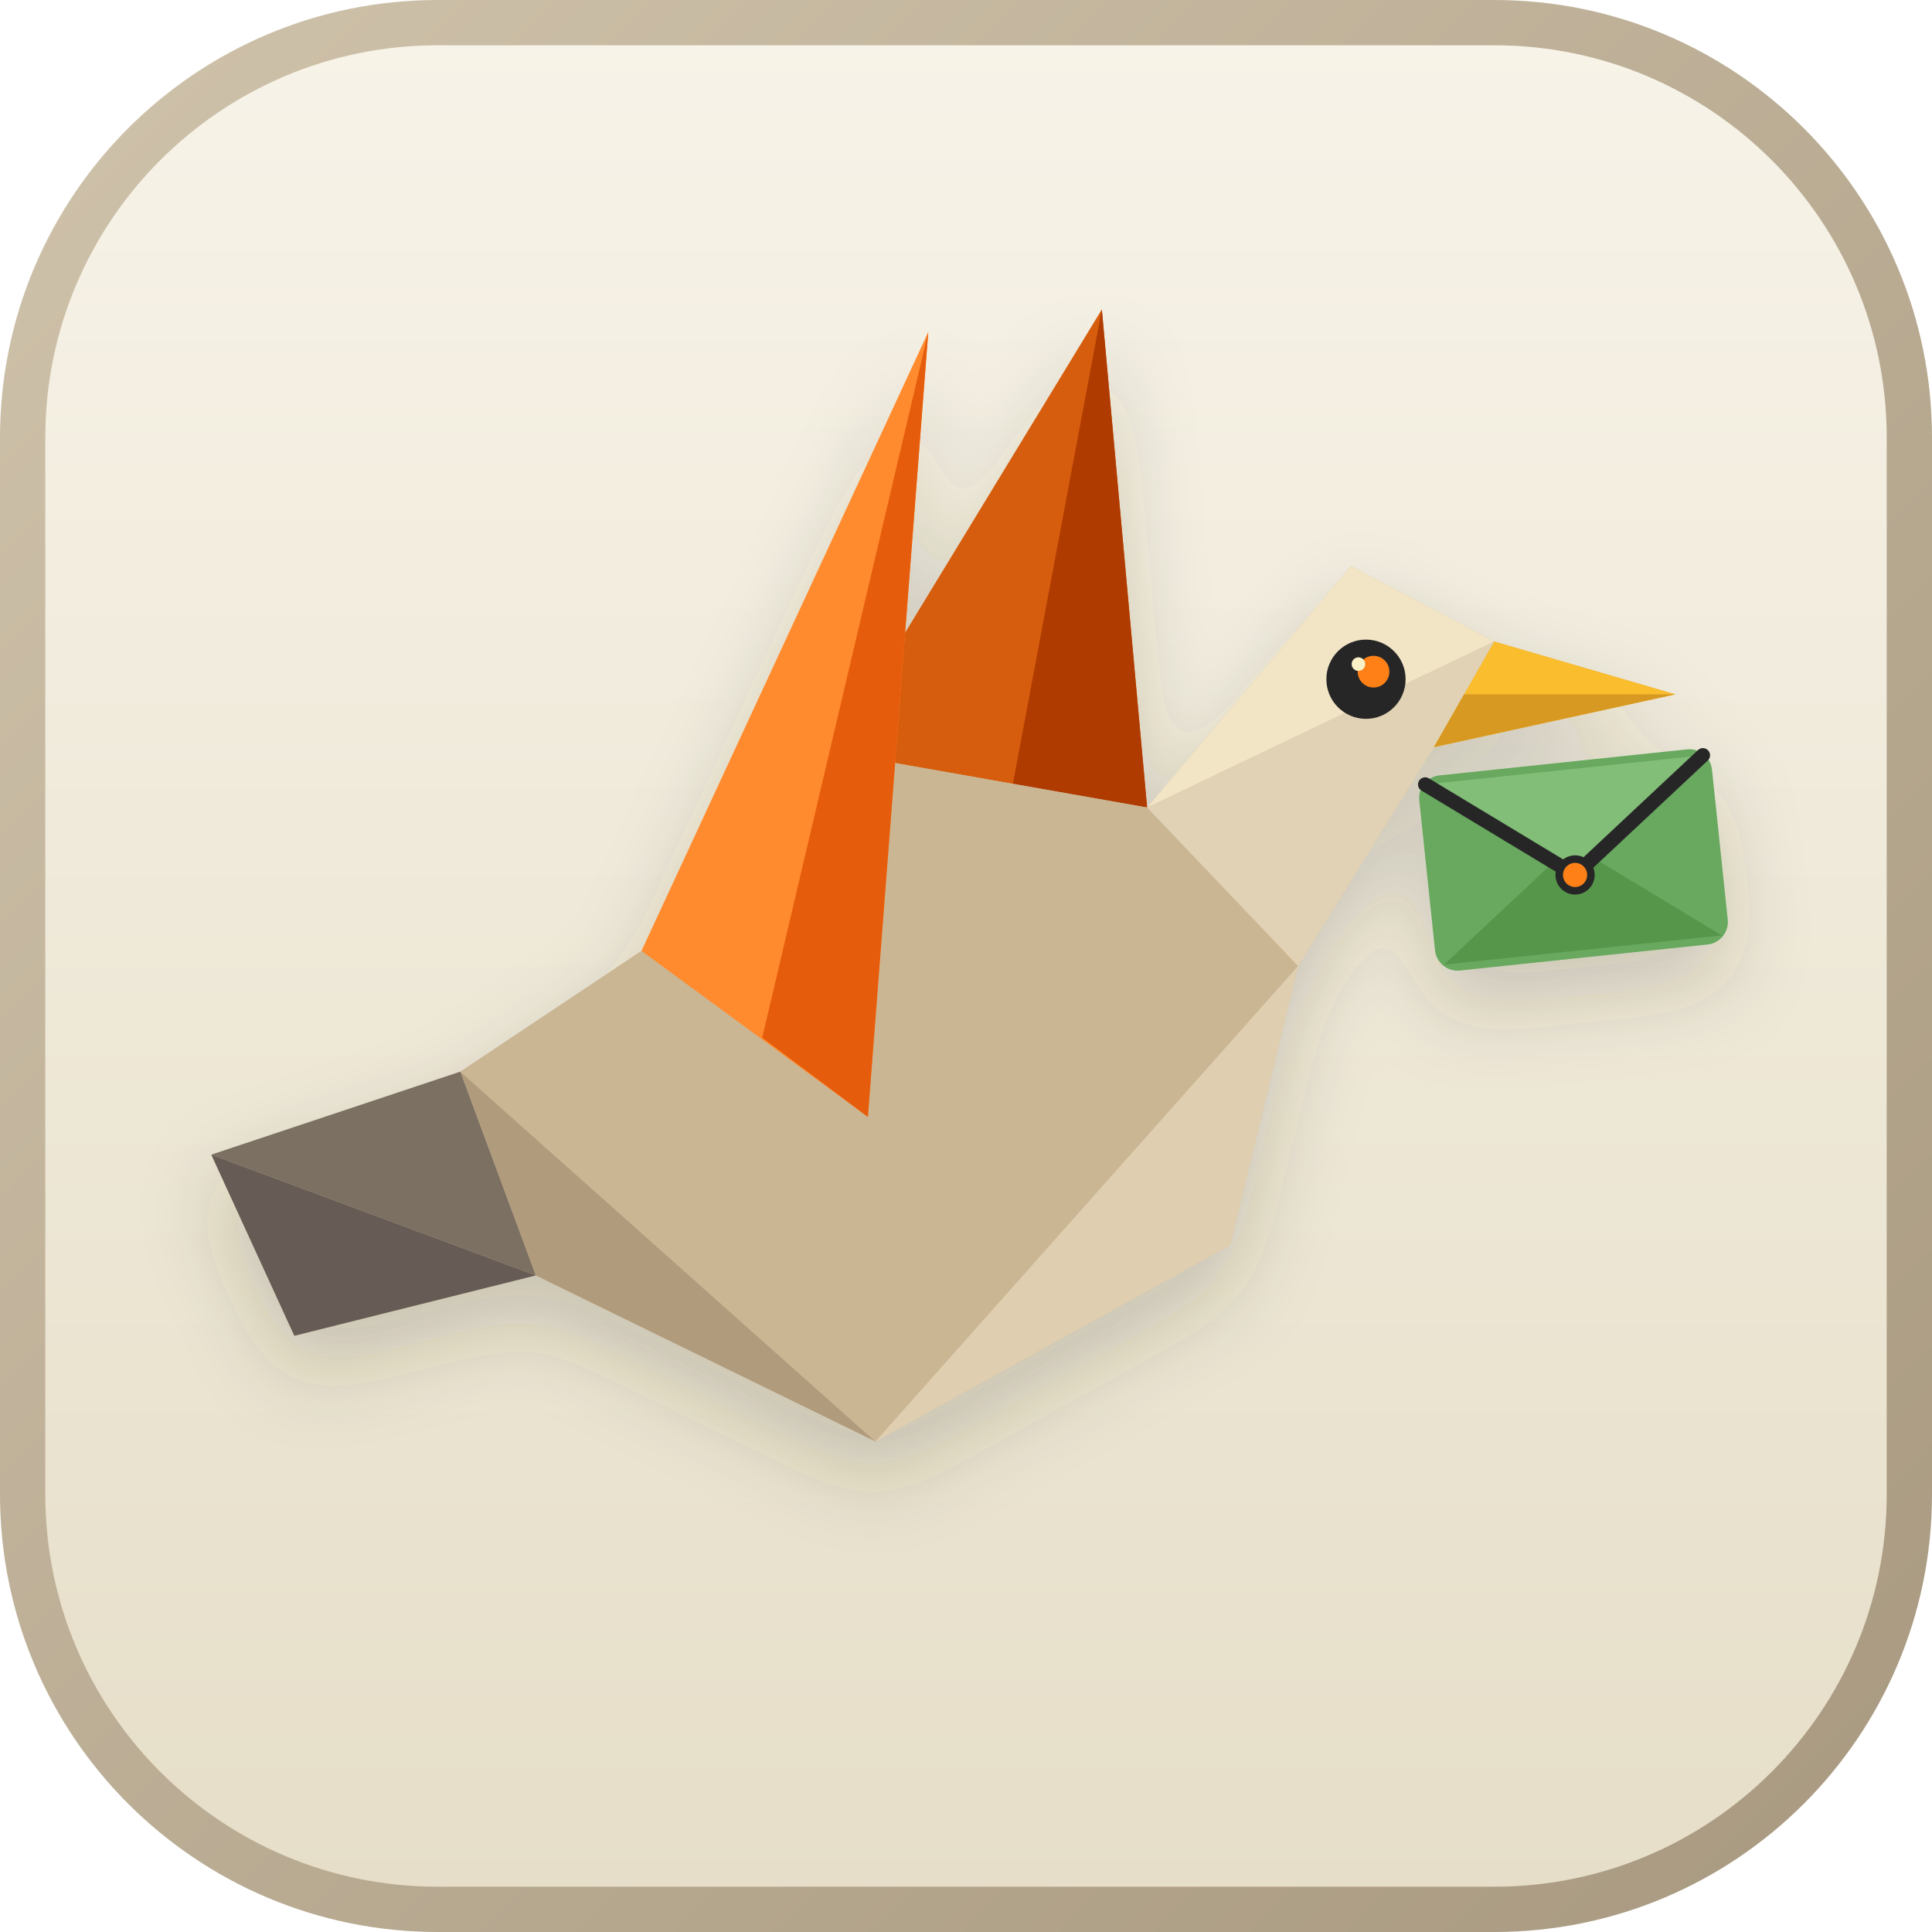
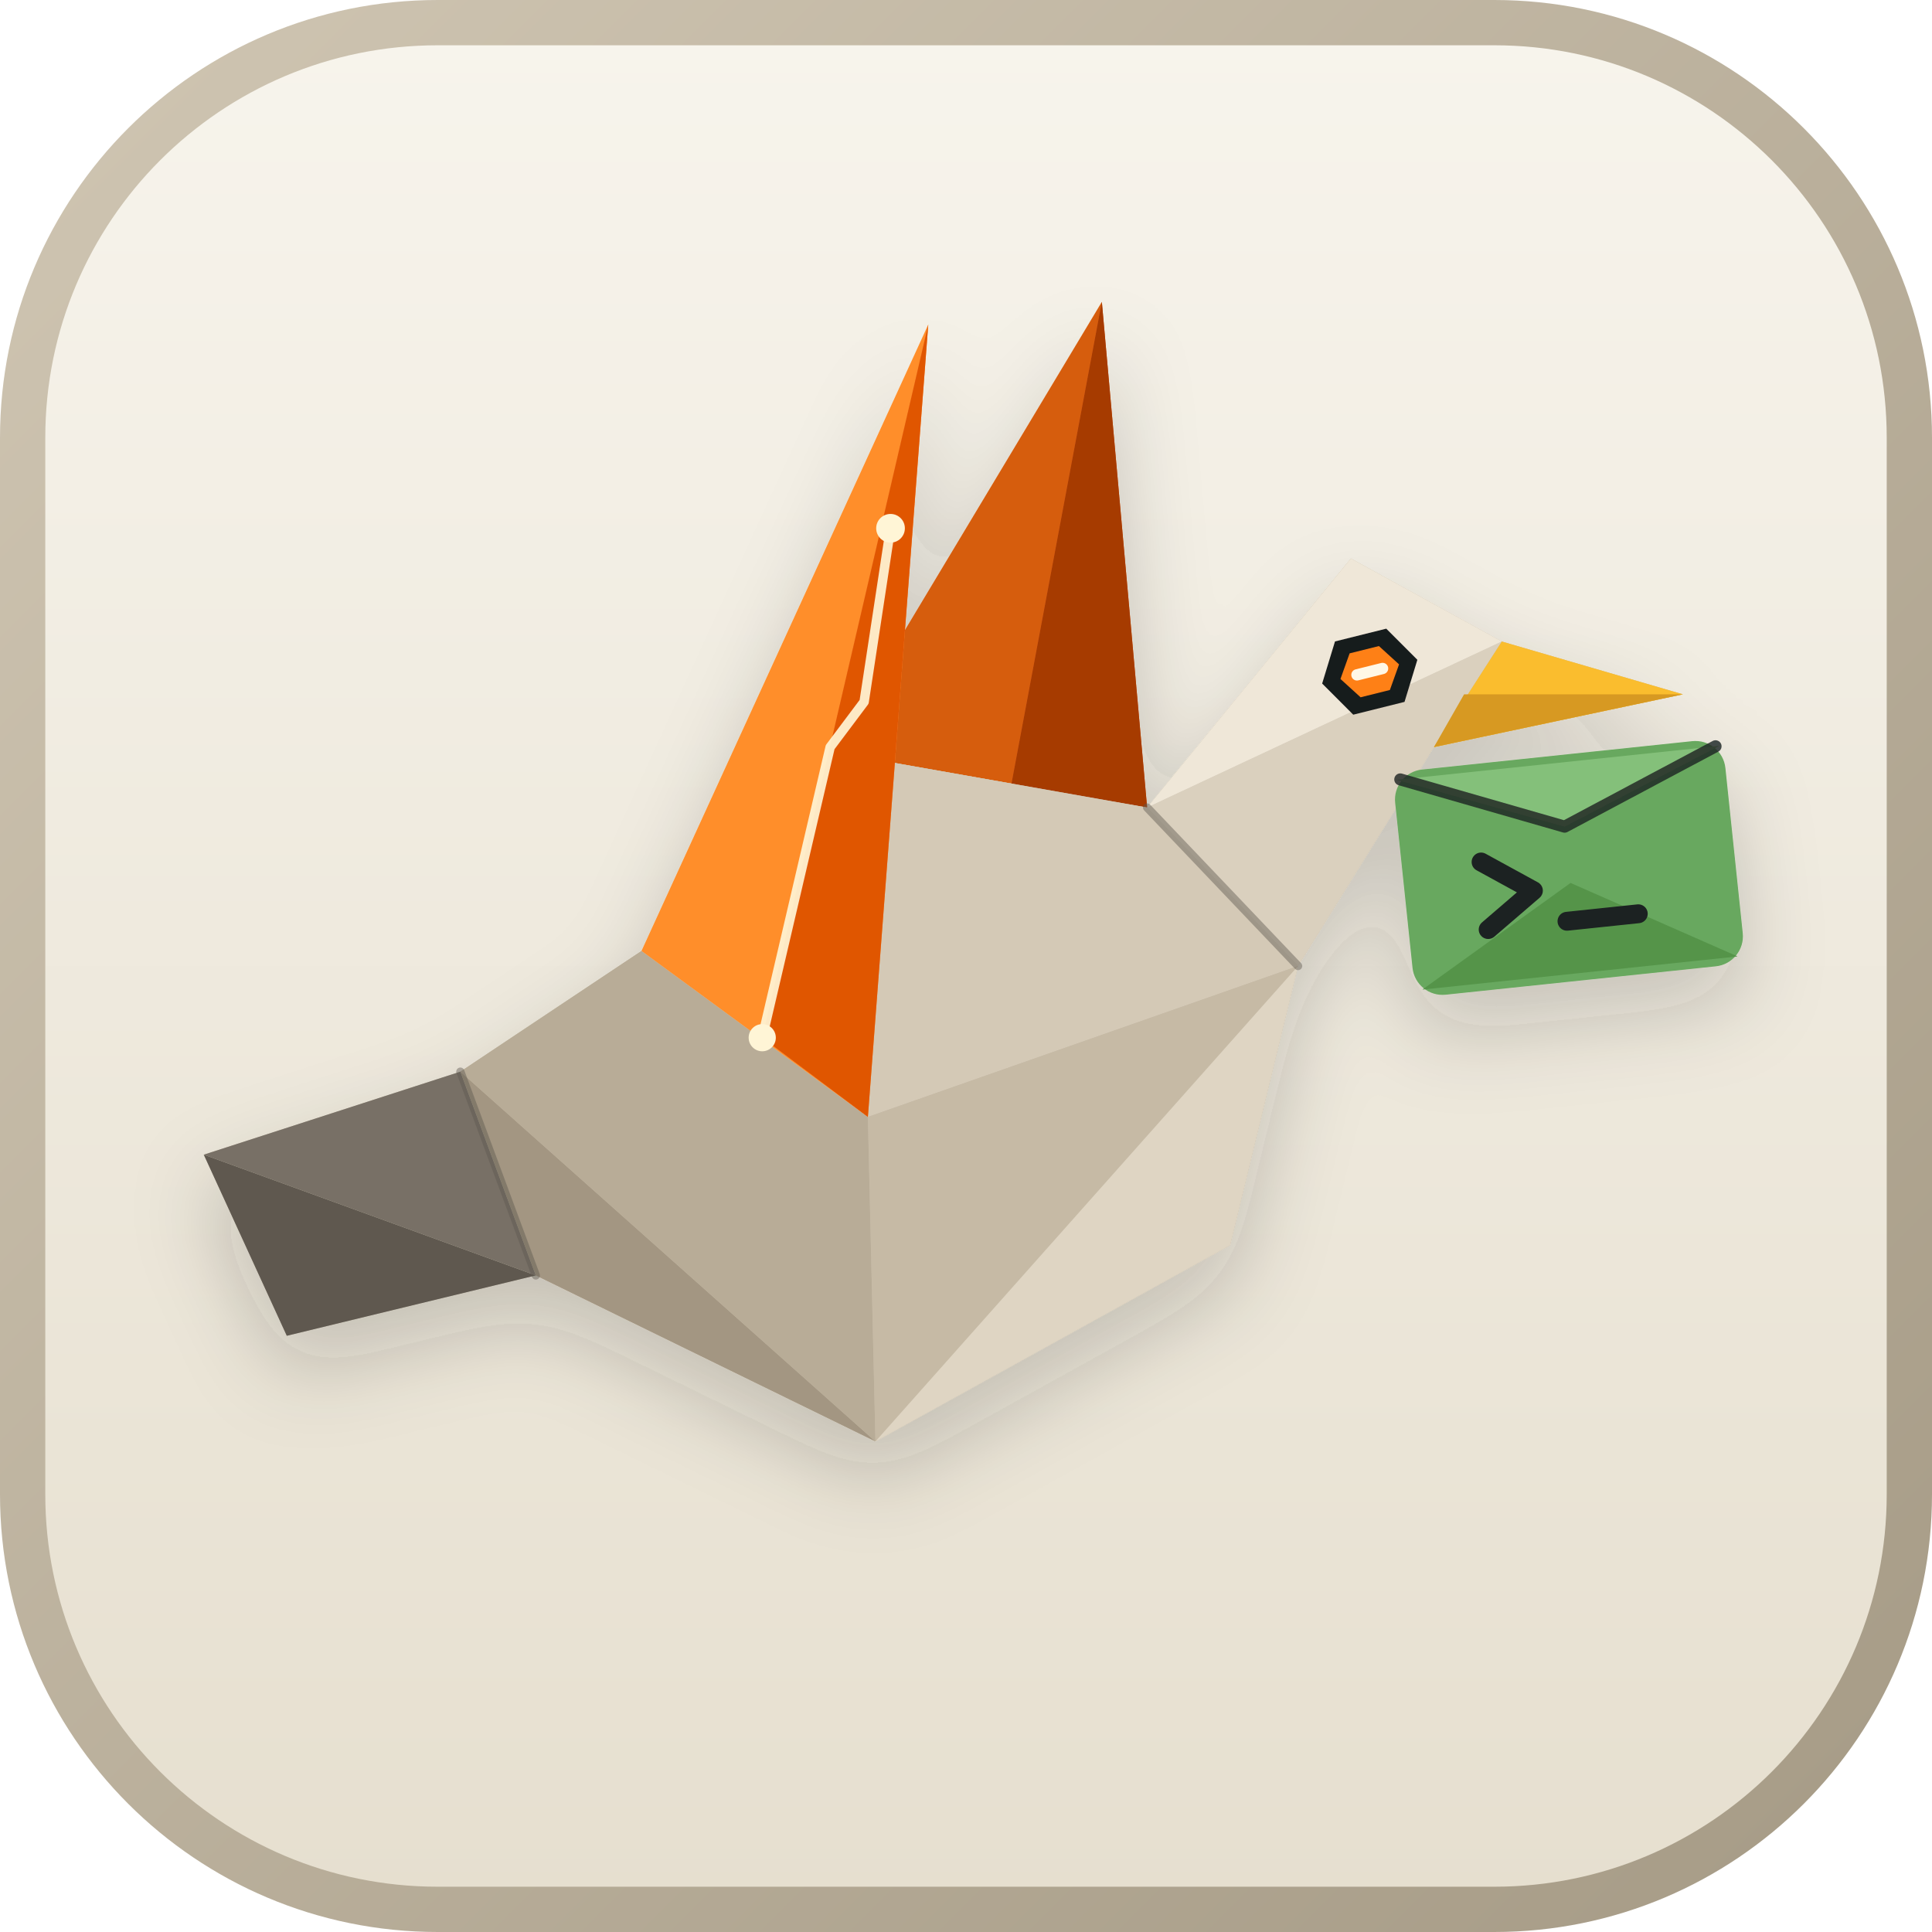
<svg xmlns="http://www.w3.org/2000/svg" viewBox="0 0 512 512" width="512" height="512">
  <defs>
    <linearGradient id="bg" x1="0" y1="0" x2="0" y2="1">
-       <stop offset="0%" stop-color="#F7F3E8" />
-       <stop offset="100%" stop-color="#E6DEC8" />
+       <stop offset="0%" stop-color="#F7F4EC" />
+       <stop offset="100%" stop-color="#E6DFCF" />
    </linearGradient>
    <linearGradient id="border" x1="0" y1="0" x2="1" y2="1">
-       <stop offset="0%" stop-color="#CFC2AA" />
-       <stop offset="100%" stop-color="#A89980" />
+       <stop offset="0%" stop-color="#CFC5B2" />
+       <stop offset="100%" stop-color="#A69B86" />
    </linearGradient>
    <filter id="drop" x="-10%" y="-10%" width="125%" height="125%">
-       <feDropShadow dx="0" dy="10" stdDeviation="11" flood-color="#3C3226" flood-opacity="0.20" />
+       <feDropShadow dx="0" dy="10" stdDeviation="11" flood-color="#2E2922" flood-opacity="0.20" />
    </filter>
  </defs>
  <rect x="6" y="6" width="500" height="500" rx="110" fill="url(#bg)" stroke="url(#border)" stroke-width="12" />
  <g filter="url(#drop)">
-     <path d="M 208 220 L 292 82 L 304 214 L 236 206 Z" fill="#D65D0E" />
-     <path d="M 268 210 L 292 82 L 304 214 Z" fill="#AF3A03" />
-     <path d="M 56 306 L 122 284 L 170 252 L 236 202 L 304 214 L 358 150 L 396 170 L 444 184 L 380 198 L 344 256 L 326 330 L 232 382 L 142 338 L 78 354 Z" fill="#CBB694" />
-     <path d="M 56 306 L 142 338 L 78 354 Z" fill="#665C54" />
-     <path d="M 56 306 L 122 284 L 142 338 Z" fill="#7C6F64" />
-     <path d="M 122 284 L 142 338 L 232 382 Z" fill="#B09B7C" />
-     <path d="M 122 284 L 232 382 L 344 256 L 304 214 L 236 202 L 170 252 Z" fill="#CBB694" />
-     <path d="M 232 382 L 326 330 L 344 256 Z" fill="#DFCEB0" />
-     <path d="M 304 214 L 396 170 L 380 198 L 344 256 Z" fill="#E2D2B5" />
-     <path d="M 304 214 L 358 150 L 396 170 Z" fill="#F2E5C6" />
-     <path d="M 396 170 L 444 184 L 380 198 Z" fill="#FABD2F" />
-     <path d="M 388 184 L 444 184 L 380 198 Z" fill="#D79921" />
-     <path d="M 170 252 L 246 88 L 230 296 Z" fill="#FF8B2E" />
-     <path d="M 202 275 L 246 88 L 230 296 Z" fill="#E65C08" />
-     <circle cx="362" cy="180" r="10.5" fill="#282828" />
-     <circle cx="364" cy="178" r="4.2" fill="#FE8019" />
-     <circle cx="360" cy="176" r="1.8" fill="#FBF1C7" />
-     <g transform="rotate(-6 416 228)">
-       <rect x="378" y="202" width="78" height="52" rx="6" fill="#68A85E" />
-       <path d="M 380 252 L 417 224 L 454 252 Z" fill="#56964C" />
-       <path d="M 379 204 L 417 232 L 455 204 Z" fill="#82BE78" />
-       <path d="M 380 204 L 417 232 L 454 204" fill="none" stroke="#282828" stroke-width="3.8" stroke-linecap="round" stroke-linejoin="round" />
-       <circle cx="417" cy="232" r="4.2" fill="#FE8019" stroke="#282828" stroke-width="2" />
+     <path d="M 208 220 L 292 80 L 304 214 L 236 202 Z" fill="#D65D0E" />
+     <path d="M 268 208 L 292 80 L 304 214 Z" fill="#A63A04" />
+     <path d="M 54 306 L 122 284 L 170 252 L 236 202 L 304 214 L 358 148 L 398 170 L 446 184 L 380 198 L 344 256 L 326 330 L 232 382 L 142 338 L 76 354 Z" fill="#C4B9A6" />
+     <path d="M 54 306 L 142 338 L 76 354 Z" fill="#5E5850" />
+     <path d="M 54 306 L 122 284 L 142 338 Z" fill="#787066" />
+     <path d="M 122 284 L 142 338 L 232 382 Z" fill="#A39682" />
+     <path d="M 122 284 L 170 252 L 230 296 L 232 382 Z" fill="#B8AC97" />
+     <path d="M 170 252 L 236 202 L 304 214 L 344 256 L 230 296 Z" fill="#D4C9B6" />
+     <path d="M 230 296 L 344 256 L 232 382 Z" fill="#C6BAA5" />
+     <path d="M 232 382 L 326 330 L 344 256 Z" fill="#DFD5C3" />
+     <path d="M 304 214 L 398 170 L 380 198 L 344 256 Z" fill="#DAD0BE" />
+     <path d="M 304 214 L 358 148 L 398 170 Z" fill="#EFE7D8" />
+     <path d="M 122 284 L 142 338 M 304 214 L 344 256" fill="none" stroke="#5E5850" stroke-width="2.2" stroke-linecap="round" opacity="0.45" />
+     <path d="M 398 170 L 446 184 L 380 198 Z" fill="#FABD2F" />
+     <path d="M 388 184 L 446 184 L 380 198 Z" fill="#D79921" />
+     <path d="M 170 252 L 246 86 L 230 296 Z" fill="#FF8E2B" />
+     <path d="M 202 275 L 246 86 L 230 296 Z" fill="#E05606" />
+     <path d="M 202 275 L 220 198 L 229 186 L 236 140" fill="none" stroke="#FFF5D6" stroke-width="2.5" stroke-linecap="round" stroke-linejoin="round" opacity="0.92" />
+     <circle cx="236" cy="140" r="3.8" fill="#FFF5D6" />
+     <circle cx="202" cy="275" r="3.6" fill="#FFF5D6" />
+     <g transform="rotate(-14 363 178)">
+       <polygon points="350,178 356,168 370,168 376,178 370,188 356,188" fill="#181A1C" />
+       <polygon points="355,178 359,172 367,172 371,178 367,184 359,184" fill="#FE8019" />
+       <rect x="358" y="176.5" width="10" height="3" rx="1.5" fill="#FFF8E7" />
+     </g>
+     <g transform="rotate(-6 416 232)">
+       <rect x="372" y="200" width="88" height="60" rx="8" fill="#68A85E" />
+       <path d="M 374 258 L 416 234 L 458 258 Z" fill="#54944A" />
+       <path d="M 373 202 L 416 219 L 459 202 Z" fill="#84C07A" />
+       <path d="M 374 202 L 416 219 L 458 202" fill="none" stroke="#1D2021" stroke-width="3.2" stroke-linecap="round" stroke-linejoin="round" opacity="0.8" />
+       <path d="M 393 226 L 406 235 L 393 244" fill="none" stroke="#1D2021" stroke-width="5" stroke-linecap="round" stroke-linejoin="round" />
+       <path d="M 414 244 L 433 244" fill="none" stroke="#1D2021" stroke-width="5" stroke-linecap="round" />
    </g>
  </g>
</svg>
